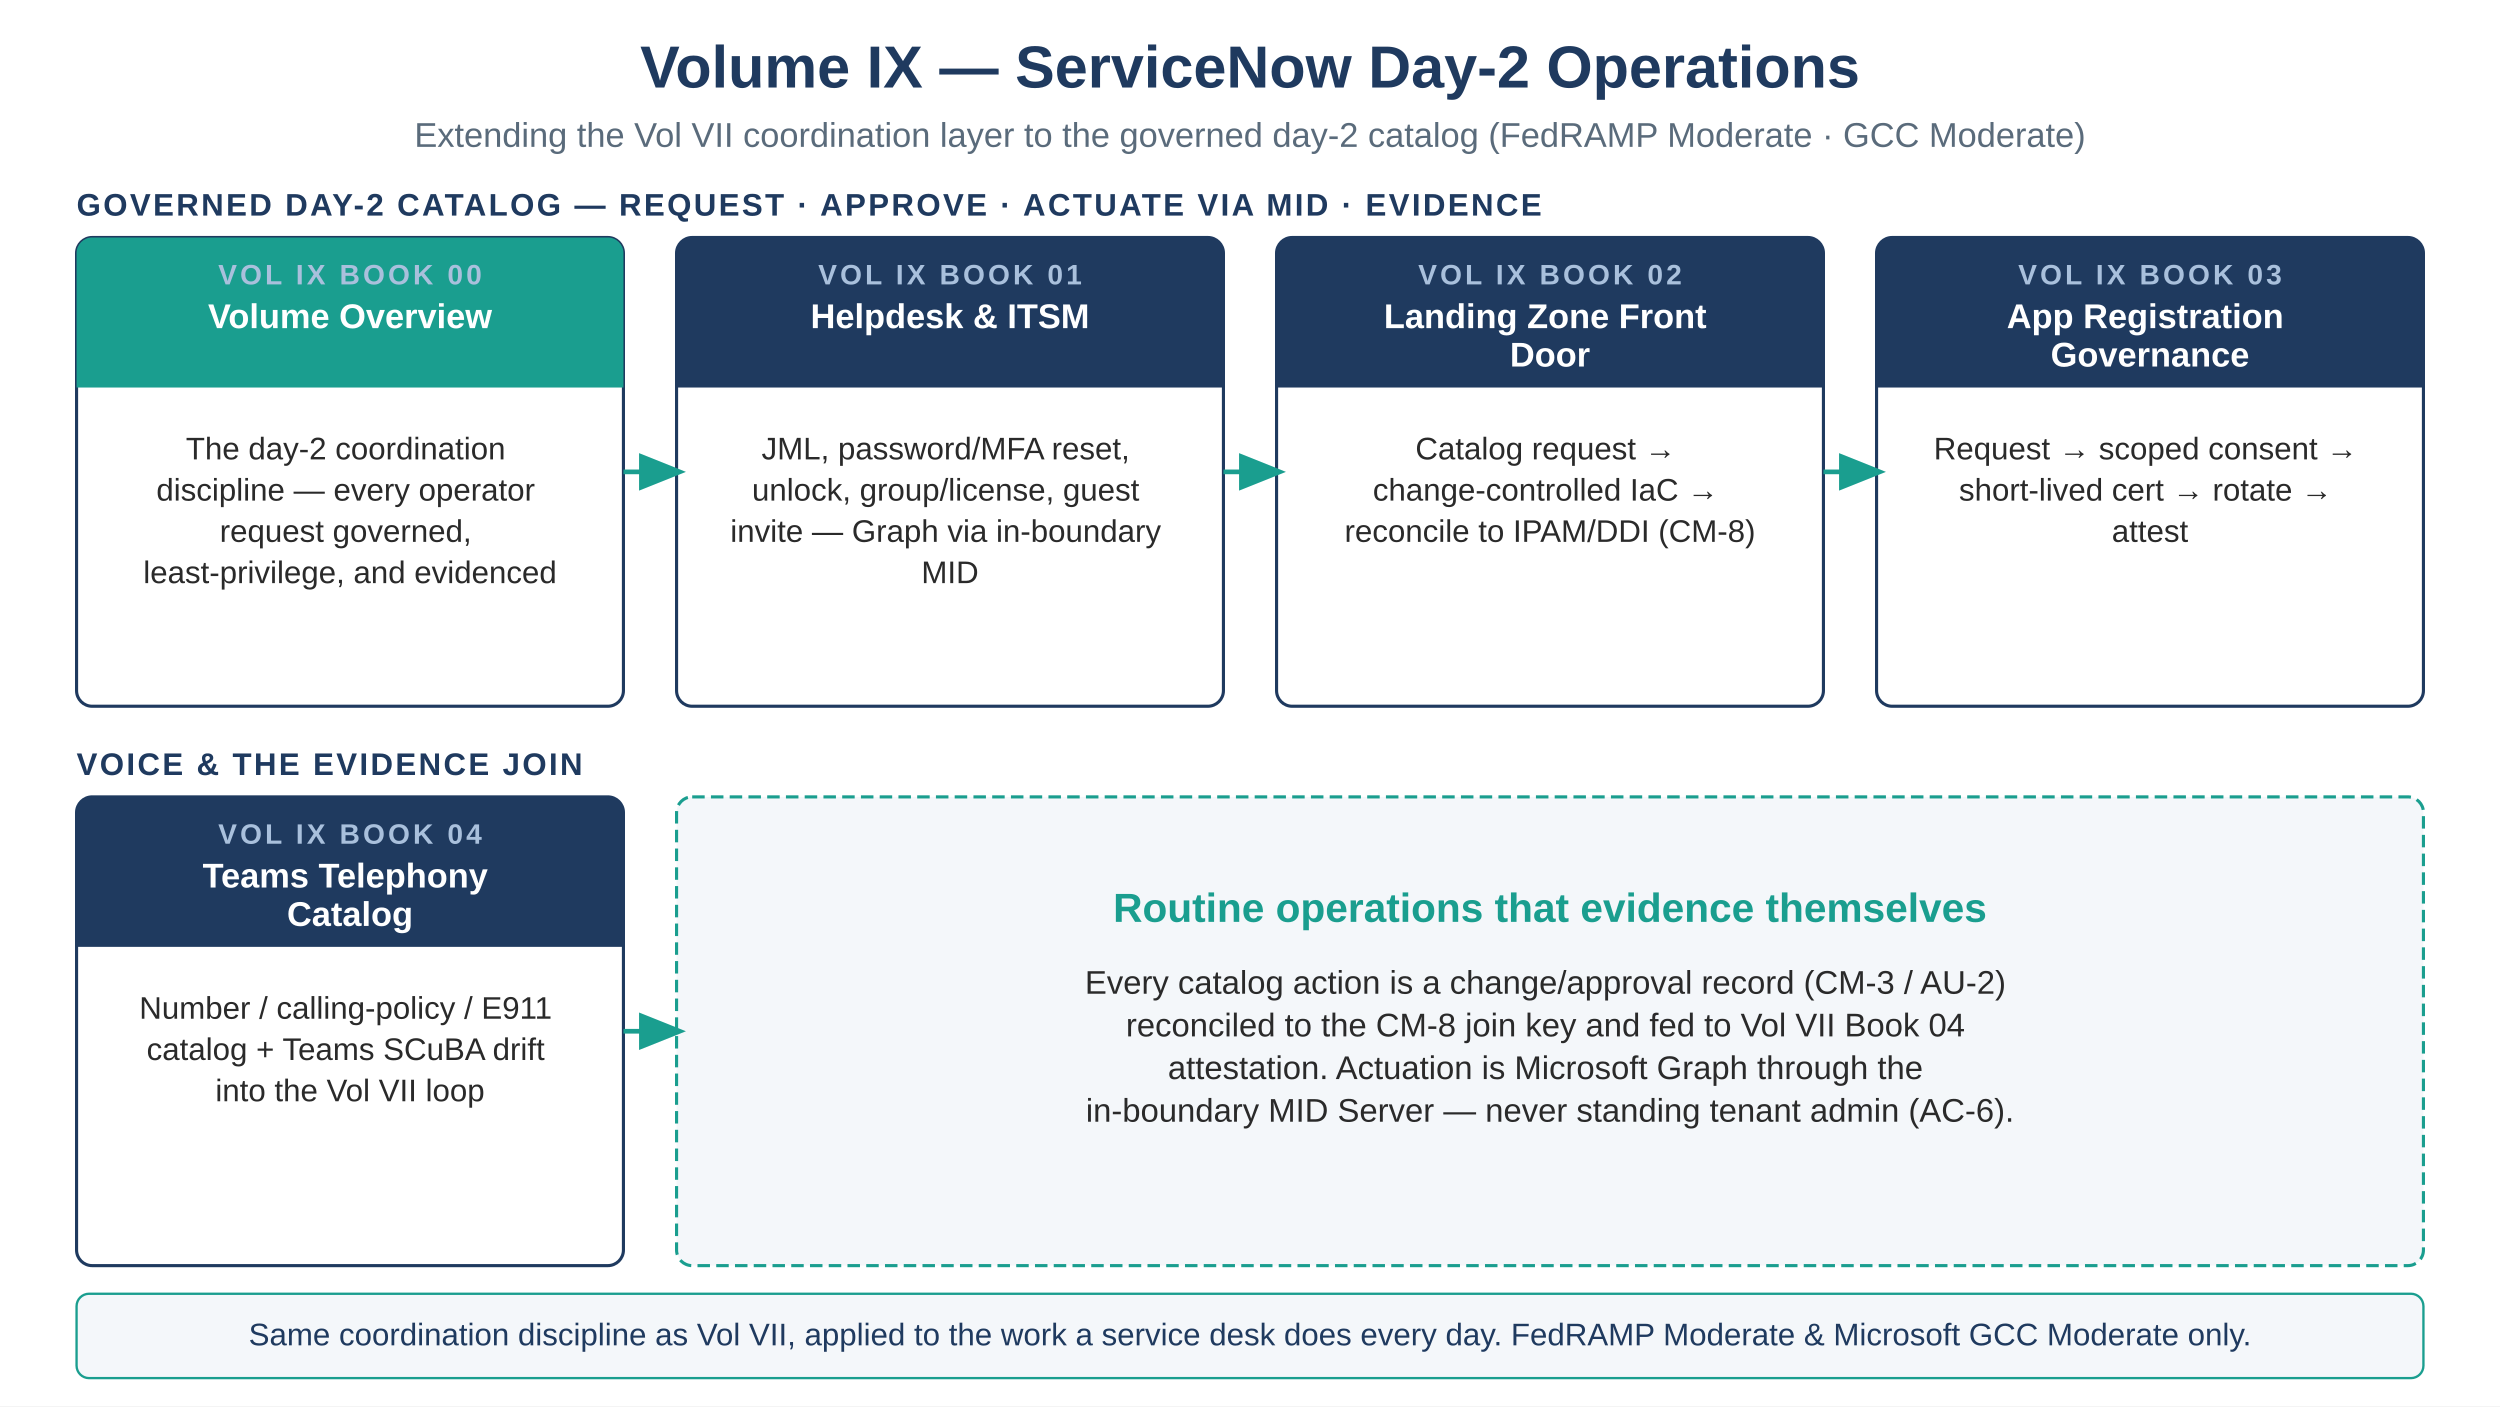
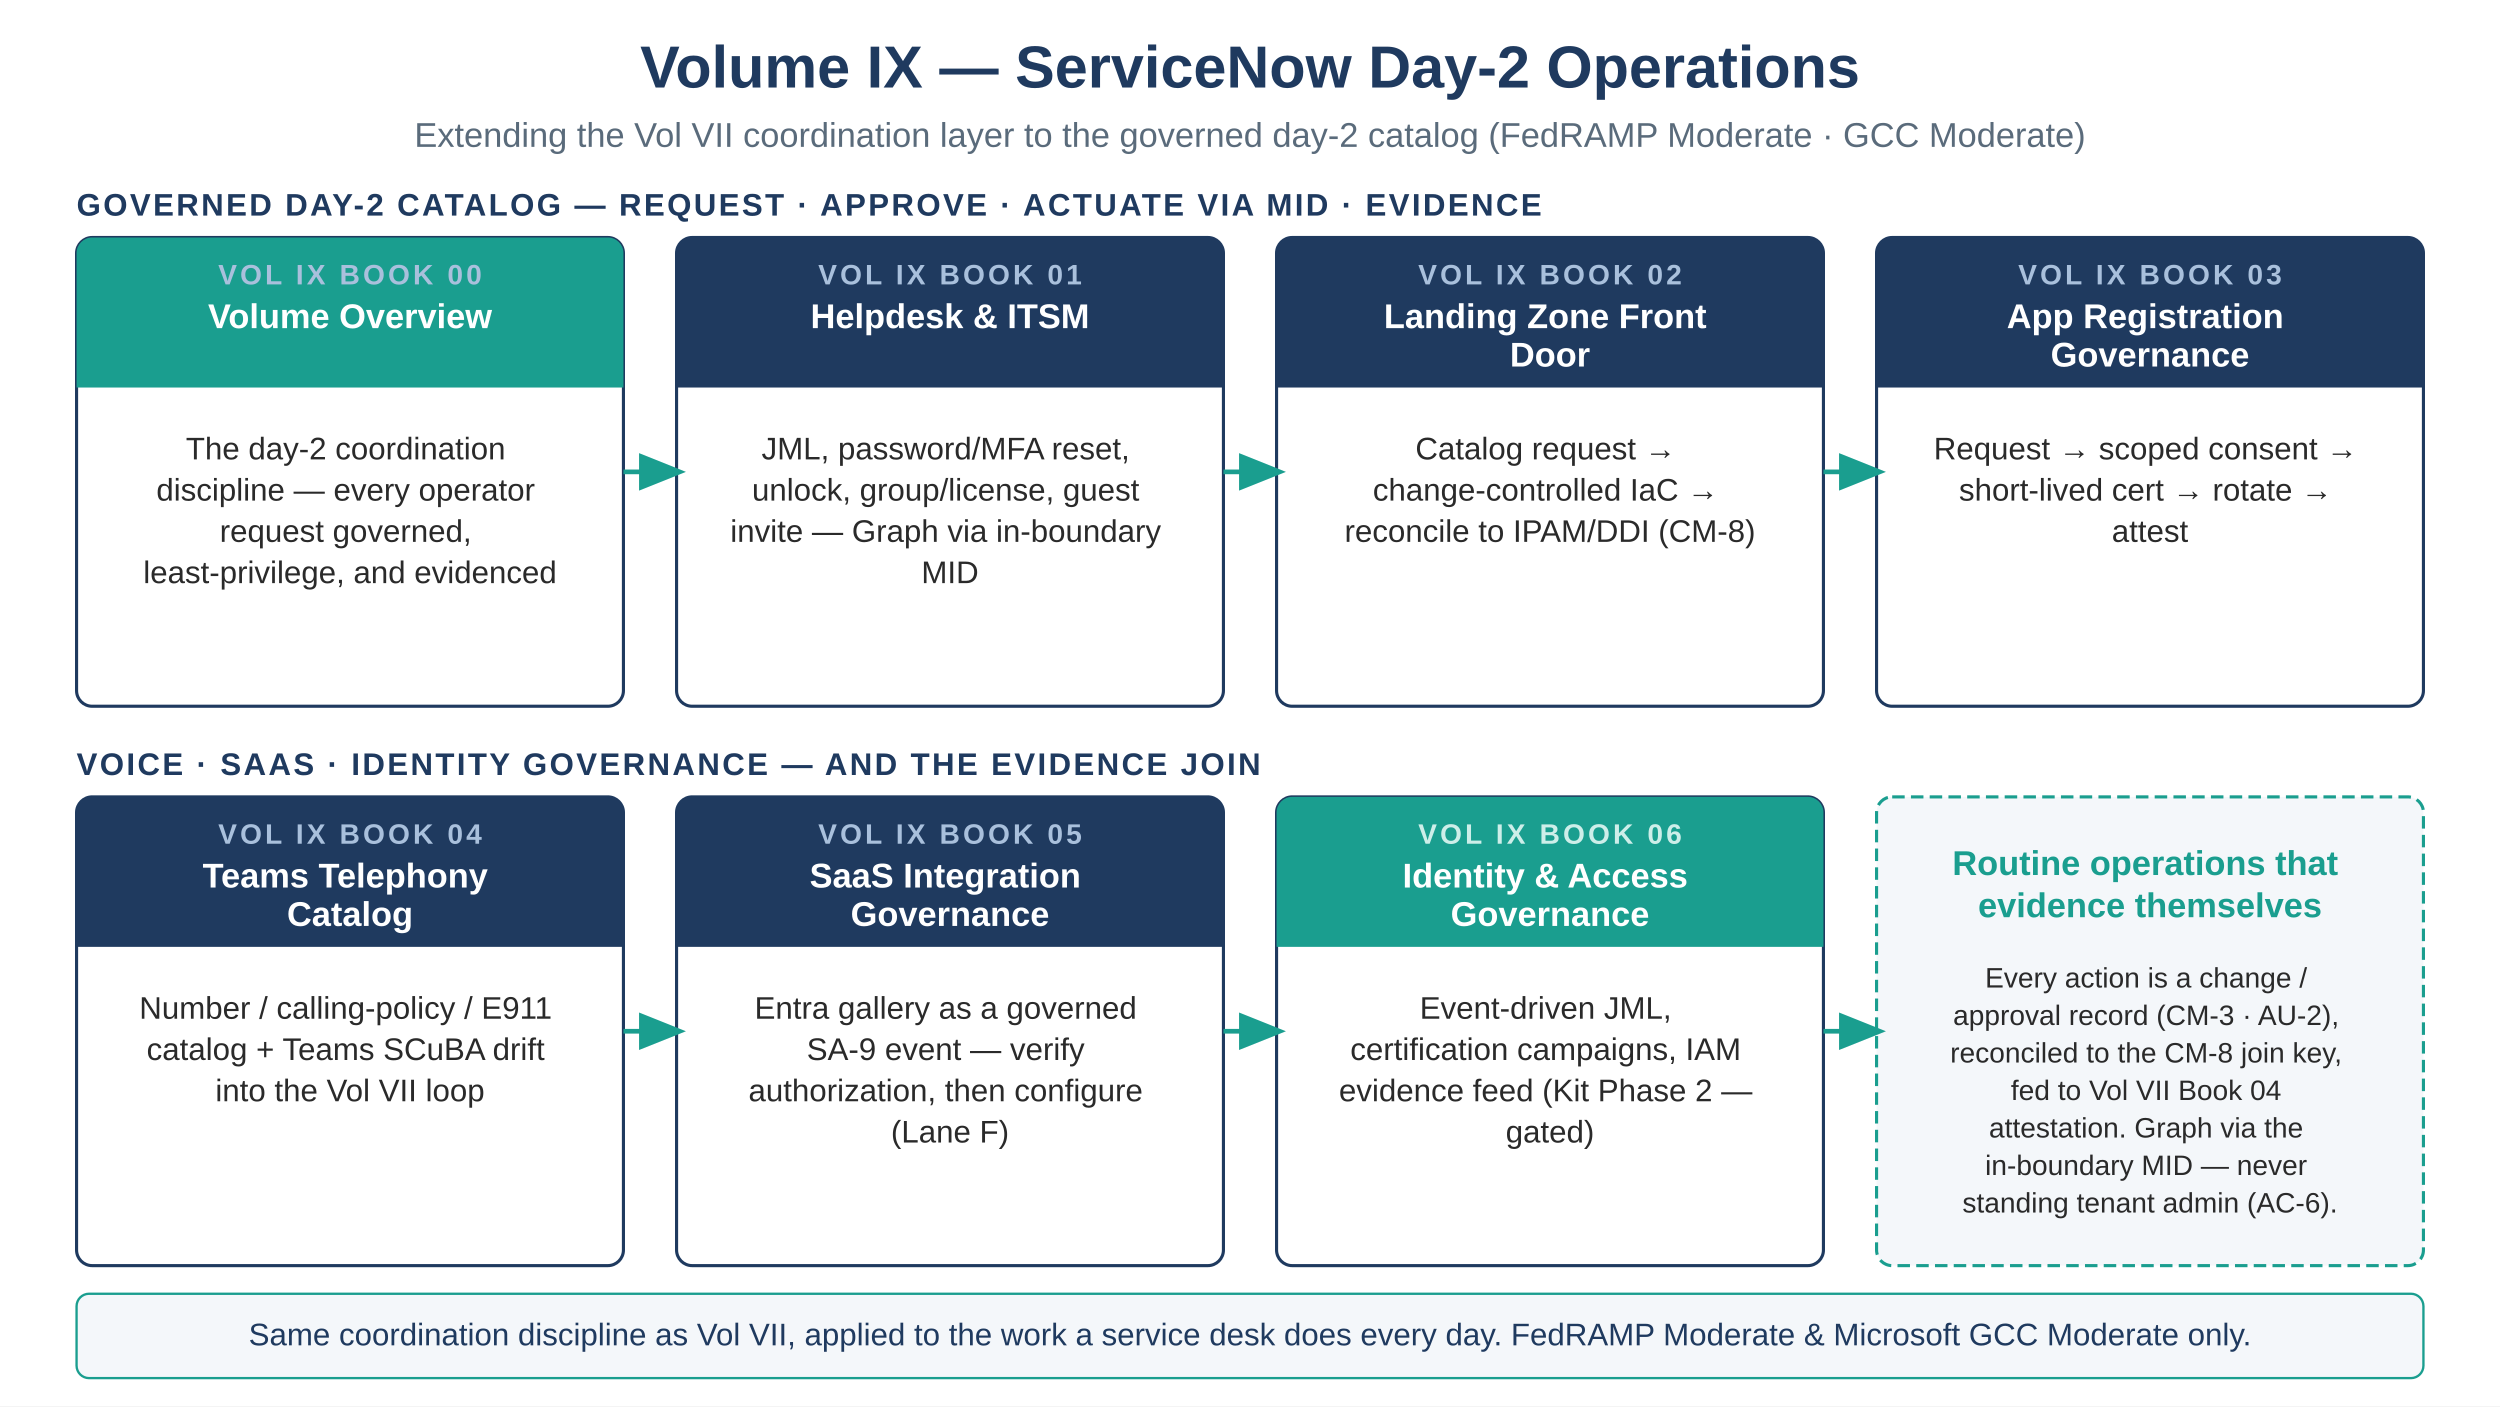
<svg xmlns="http://www.w3.org/2000/svg" viewBox="0 0 1600 900">
  <rect width="1600" height="900" fill="#FFFFFF" />
  <defs>
    <marker id="arw-teal" markerWidth="10" markerHeight="10" refX="8" refY="4" orient="auto">
      <path d="M0,0 L0,8 L10,4 z" fill="#1A9E8F" />
    </marker>
  </defs>
  <text x="800" y="56" text-anchor="middle" font-family="Arial, Helvetica, sans-serif" font-size="38" font-weight="700" fill="#1F3A5F">Volume IX — ServiceNow Day-2 Operations</text>
  <text x="800" y="94" text-anchor="middle" font-family="Arial, Helvetica, sans-serif" font-size="22" fill="#5A6B7B">Extending the Vol VII coordination layer to the governed day-2 catalog (FedRAMP Moderate · GCC Moderate)</text>
  <text x="49" y="138" font-family="Arial, Helvetica, sans-serif" font-size="20" font-weight="700" letter-spacing="1.5" fill="#1F3A5F">GOVERNED DAY-2 CATALOG — REQUEST · APPROVE · ACTUATE VIA MID · EVIDENCE</text>
  <rect x="49" y="152" width="350" height="300" rx="10" fill="#FFFFFF" stroke="#1F3A5F" stroke-width="2" />
  <path d="M59,152 h330 a10,10 0 0 1 10,10 v86 h-350 v-86 a10,10 0 0 1 10,-10 z" fill="#1A9E8F" />
  <text x="224.0" y="182" text-anchor="middle" font-family="Arial, Helvetica, sans-serif" font-size="18" font-weight="700" letter-spacing="2" fill="#A9C0DC">VOL IX BOOK 00</text>
  <text x="224.0" y="210" text-anchor="middle" font-family="Arial, Helvetica, sans-serif" font-size="22" font-weight="700" fill="#FFFFFF">
    <tspan x="224.0" dy="0.0">Volume Overview</tspan>
  </text>
  <text x="224.0" y="294" text-anchor="middle" font-family="Arial, Helvetica, sans-serif" font-size="20" font-weight="400" fill="#2A2A2A">
    <tspan x="224.0" dy="0.0">The day-2 coordination</tspan>
    <tspan x="224.0" dy="26.4">discipline — every operator</tspan>
    <tspan x="224.0" dy="26.4">request governed,</tspan>
    <tspan x="224.0" dy="26.4">least-privilege, and evidenced</tspan>
  </text>
  <rect x="433" y="152" width="350" height="300" rx="10" fill="#FFFFFF" stroke="#1F3A5F" stroke-width="2" />
  <path d="M443,152 h330 a10,10 0 0 1 10,10 v86 h-350 v-86 a10,10 0 0 1 10,-10 z" fill="#1F3A5F" />
  <text x="608.0" y="182" text-anchor="middle" font-family="Arial, Helvetica, sans-serif" font-size="18" font-weight="700" letter-spacing="2" fill="#A9C0DC">VOL IX BOOK 01</text>
  <text x="608.0" y="210" text-anchor="middle" font-family="Arial, Helvetica, sans-serif" font-size="22" font-weight="700" fill="#FFFFFF">
    <tspan x="608.0" dy="0.0">Helpdesk &amp; ITSM</tspan>
  </text>
  <text x="608.0" y="294" text-anchor="middle" font-family="Arial, Helvetica, sans-serif" font-size="20" font-weight="400" fill="#2A2A2A">
    <tspan x="608.0" dy="0.0">JML, password/MFA reset,</tspan>
    <tspan x="608.0" dy="26.4">unlock, group/license, guest</tspan>
    <tspan x="608.0" dy="26.4">invite — Graph via in-boundary</tspan>
    <tspan x="608.0" dy="26.4">MID</tspan>
  </text>
  <rect x="817" y="152" width="350" height="300" rx="10" fill="#FFFFFF" stroke="#1F3A5F" stroke-width="2" />
  <path d="M827,152 h330 a10,10 0 0 1 10,10 v86 h-350 v-86 a10,10 0 0 1 10,-10 z" fill="#1F3A5F" />
  <text x="992.0" y="182" text-anchor="middle" font-family="Arial, Helvetica, sans-serif" font-size="18" font-weight="700" letter-spacing="2" fill="#A9C0DC">VOL IX BOOK 02</text>
  <text x="992.0" y="210" text-anchor="middle" font-family="Arial, Helvetica, sans-serif" font-size="22" font-weight="700" fill="#FFFFFF">
    <tspan x="992.0" dy="0.0">Landing Zone Front</tspan>
    <tspan x="992.0" dy="24.6">Door</tspan>
  </text>
  <text x="992.0" y="294" text-anchor="middle" font-family="Arial, Helvetica, sans-serif" font-size="20" font-weight="400" fill="#2A2A2A">
    <tspan x="992.0" dy="0.0">Catalog request →</tspan>
    <tspan x="992.0" dy="26.4">change-controlled IaC →</tspan>
    <tspan x="992.0" dy="26.4">reconcile to IPAM/DDI (CM-8)</tspan>
  </text>
  <rect x="1201" y="152" width="350" height="300" rx="10" fill="#FFFFFF" stroke="#1F3A5F" stroke-width="2" />
  <path d="M1211,152 h330 a10,10 0 0 1 10,10 v86 h-350 v-86 a10,10 0 0 1 10,-10 z" fill="#1F3A5F" />
  <text x="1376.0" y="182" text-anchor="middle" font-family="Arial, Helvetica, sans-serif" font-size="18" font-weight="700" letter-spacing="2" fill="#A9C0DC">VOL IX BOOK 03</text>
  <text x="1376.0" y="210" text-anchor="middle" font-family="Arial, Helvetica, sans-serif" font-size="22" font-weight="700" fill="#FFFFFF">
    <tspan x="1376.0" dy="0.0">App Registration</tspan>
    <tspan x="1376.0" dy="24.6">Governance</tspan>
  </text>
  <text x="1376.0" y="294" text-anchor="middle" font-family="Arial, Helvetica, sans-serif" font-size="20" font-weight="400" fill="#2A2A2A">
    <tspan x="1376.0" dy="0.0">Request → scoped consent →</tspan>
    <tspan x="1376.0" dy="26.4">short-lived cert → rotate →</tspan>
    <tspan x="1376.0" dy="26.4">attest</tspan>
  </text>
  <line x1="399" y1="302" x2="433" y2="302" stroke="#1A9E8F" stroke-width="3" marker-end="url(#arw-teal)" />
  <line x1="783" y1="302" x2="817" y2="302" stroke="#1A9E8F" stroke-width="3" marker-end="url(#arw-teal)" />
  <line x1="1167" y1="302" x2="1201" y2="302" stroke="#1A9E8F" stroke-width="3" marker-end="url(#arw-teal)" />
-   <text x="49" y="496" font-family="Arial, Helvetica, sans-serif" font-size="20" font-weight="700" letter-spacing="1.5" fill="#1F3A5F">VOICE &amp; THE EVIDENCE JOIN</text>
+   <text x="49" y="496" font-family="Arial, Helvetica, sans-serif" font-size="20" font-weight="700" letter-spacing="1.5" fill="#1F3A5F">VOICE · SAAS · IDENTITY GOVERNANCE — AND THE EVIDENCE JOIN</text>
  <rect x="49" y="510" width="350" height="300" rx="10" fill="#FFFFFF" stroke="#1F3A5F" stroke-width="2" />
  <path d="M59,510 h330 a10,10 0 0 1 10,10 v86 h-350 v-86 a10,10 0 0 1 10,-10 z" fill="#1F3A5F" />
  <text x="224.0" y="540" text-anchor="middle" font-family="Arial, Helvetica, sans-serif" font-size="18" font-weight="700" letter-spacing="2" fill="#A9C0DC">VOL IX BOOK 04</text>
  <text x="224.0" y="568" text-anchor="middle" font-family="Arial, Helvetica, sans-serif" font-size="22" font-weight="700" fill="#FFFFFF">
    <tspan x="224.0" dy="0.0">Teams Telephony</tspan>
    <tspan x="224.0" dy="24.6">Catalog</tspan>
  </text>
  <text x="224.0" y="652" text-anchor="middle" font-family="Arial, Helvetica, sans-serif" font-size="20" font-weight="400" fill="#2A2A2A">
    <tspan x="224.0" dy="0.0">Number / calling-policy / E911</tspan>
    <tspan x="224.0" dy="26.4">catalog + Teams SCuBA drift</tspan>
    <tspan x="224.0" dy="26.4">into the Vol VII loop</tspan>
  </text>
-   <rect x="433" y="510" width="1118" height="300" rx="10" fill="#F4F7FA" stroke="#1A9E8F" stroke-width="2" stroke-dasharray="8,4" />
-   <text x="992" y="590" text-anchor="middle" font-family="Arial, Helvetica, sans-serif" font-size="26" font-weight="700" fill="#1A9E8F">Routine operations that evidence themselves</text>
-   <text x="992" y="636" text-anchor="middle" font-family="Arial, Helvetica, sans-serif" font-size="21" font-weight="400" fill="#2A2A2A">
-     <tspan x="992" dy="0.0">Every catalog action is a change/approval record (CM-3 / AU-2)</tspan>
-     <tspan x="992" dy="27.3">reconciled to the CM-8 join key and fed to Vol VII Book 04</tspan>
-     <tspan x="992" dy="27.3">attestation. Actuation is Microsoft Graph through the</tspan>
-     <tspan x="992" dy="27.3">in-boundary MID Server — never standing tenant admin (AC-6).</tspan>
+   <rect x="433" y="510" width="350" height="300" rx="10" fill="#FFFFFF" stroke="#1F3A5F" stroke-width="2" />
+   <path d="M443,510 h330 a10,10 0 0 1 10,10 v86 h-350 v-86 a10,10 0 0 1 10,-10 z" fill="#1F3A5F" />
+   <text x="608.0" y="540" text-anchor="middle" font-family="Arial, Helvetica, sans-serif" font-size="18" font-weight="700" letter-spacing="2" fill="#A9C0DC">VOL IX BOOK 05</text>
+   <text x="608.0" y="568" text-anchor="middle" font-family="Arial, Helvetica, sans-serif" font-size="22" font-weight="700" fill="#FFFFFF">
+     <tspan x="608.0" dy="0.0">SaaS Integration</tspan>
+     <tspan x="608.0" dy="24.6">Governance</tspan>
+   </text>
+   <text x="608.0" y="652" text-anchor="middle" font-family="Arial, Helvetica, sans-serif" font-size="20" font-weight="400" fill="#2A2A2A">
+     <tspan x="608.0" dy="0.0">Entra gallery as a governed</tspan>
+     <tspan x="608.0" dy="26.4">SA-9 event — verify</tspan>
+     <tspan x="608.0" dy="26.4">authorization, then configure</tspan>
+     <tspan x="608.0" dy="26.4">(Lane F)</tspan>
+   </text>
+   <rect x="817" y="510" width="350" height="300" rx="10" fill="#FFFFFF" stroke="#1F3A5F" stroke-width="2" />
+   <path d="M827,510 h330 a10,10 0 0 1 10,10 v86 h-350 v-86 a10,10 0 0 1 10,-10 z" fill="#1A9E8F" />
+   <text x="992.0" y="540" text-anchor="middle" font-family="Arial, Helvetica, sans-serif" font-size="18" font-weight="700" letter-spacing="2" fill="#CDEEE9">VOL IX BOOK 06</text>
+   <text x="992.0" y="568" text-anchor="middle" font-family="Arial, Helvetica, sans-serif" font-size="22" font-weight="700" fill="#FFFFFF">
+     <tspan x="992.0" dy="0.0">Identity &amp; Access</tspan>
+     <tspan x="992.0" dy="24.6">Governance</tspan>
+   </text>
+   <text x="992.0" y="652" text-anchor="middle" font-family="Arial, Helvetica, sans-serif" font-size="20" font-weight="400" fill="#2A2A2A">
+     <tspan x="992.0" dy="0.0">Event-driven JML,</tspan>
+     <tspan x="992.0" dy="26.4">certification campaigns, IAM</tspan>
+     <tspan x="992.0" dy="26.4">evidence feed (Kit Phase 2 —</tspan>
+     <tspan x="992.0" dy="26.4">gated)</tspan>
+   </text>
+   <rect x="1201" y="510" width="350" height="300" rx="10" fill="#F4F7FA" stroke="#1A9E8F" stroke-width="2" stroke-dasharray="8,4" />
+   <text x="1376" y="560" text-anchor="middle" font-family="Arial, Helvetica, sans-serif" font-size="22" font-weight="700" fill="#1A9E8F">
+     <tspan x="1376" dy="0.0">Routine operations that</tspan>
+     <tspan x="1376" dy="27">evidence themselves</tspan>
+   </text>
+   <text x="1376" y="632" text-anchor="middle" font-family="Arial, Helvetica, sans-serif" font-size="18" font-weight="400" fill="#2A2A2A">
+     <tspan x="1376" dy="0.0">Every action is a change /</tspan>
+     <tspan x="1376" dy="24">approval record (CM-3 · AU-2),</tspan>
+     <tspan x="1376" dy="24">reconciled to the CM-8 join key,</tspan>
+     <tspan x="1376" dy="24">fed to Vol VII Book 04</tspan>
+     <tspan x="1376" dy="24">attestation. Graph via the</tspan>
+     <tspan x="1376" dy="24">in-boundary MID — never</tspan>
+     <tspan x="1376" dy="24">standing tenant admin (AC-6).</tspan>
  </text>
  <line x1="399" y1="660" x2="433" y2="660" stroke="#1A9E8F" stroke-width="3" marker-end="url(#arw-teal)" />
+   <line x1="783" y1="660" x2="817" y2="660" stroke="#1A9E8F" stroke-width="3" marker-end="url(#arw-teal)" />
+   <line x1="1167" y1="660" x2="1201" y2="660" stroke="#1A9E8F" stroke-width="3" marker-end="url(#arw-teal)" />
  <rect x="49" y="828" width="1502" height="54" rx="8" fill="#F4F7FA" stroke="#1A9E8F" stroke-width="1.5" />
  <text x="800" y="861" text-anchor="middle" font-family="Arial, Helvetica, sans-serif" font-size="20" fill="#1F3A5F">Same coordination discipline as Vol VII, applied to the work a service desk does every day. FedRAMP Moderate &amp; Microsoft GCC Moderate only.</text>
</svg>
